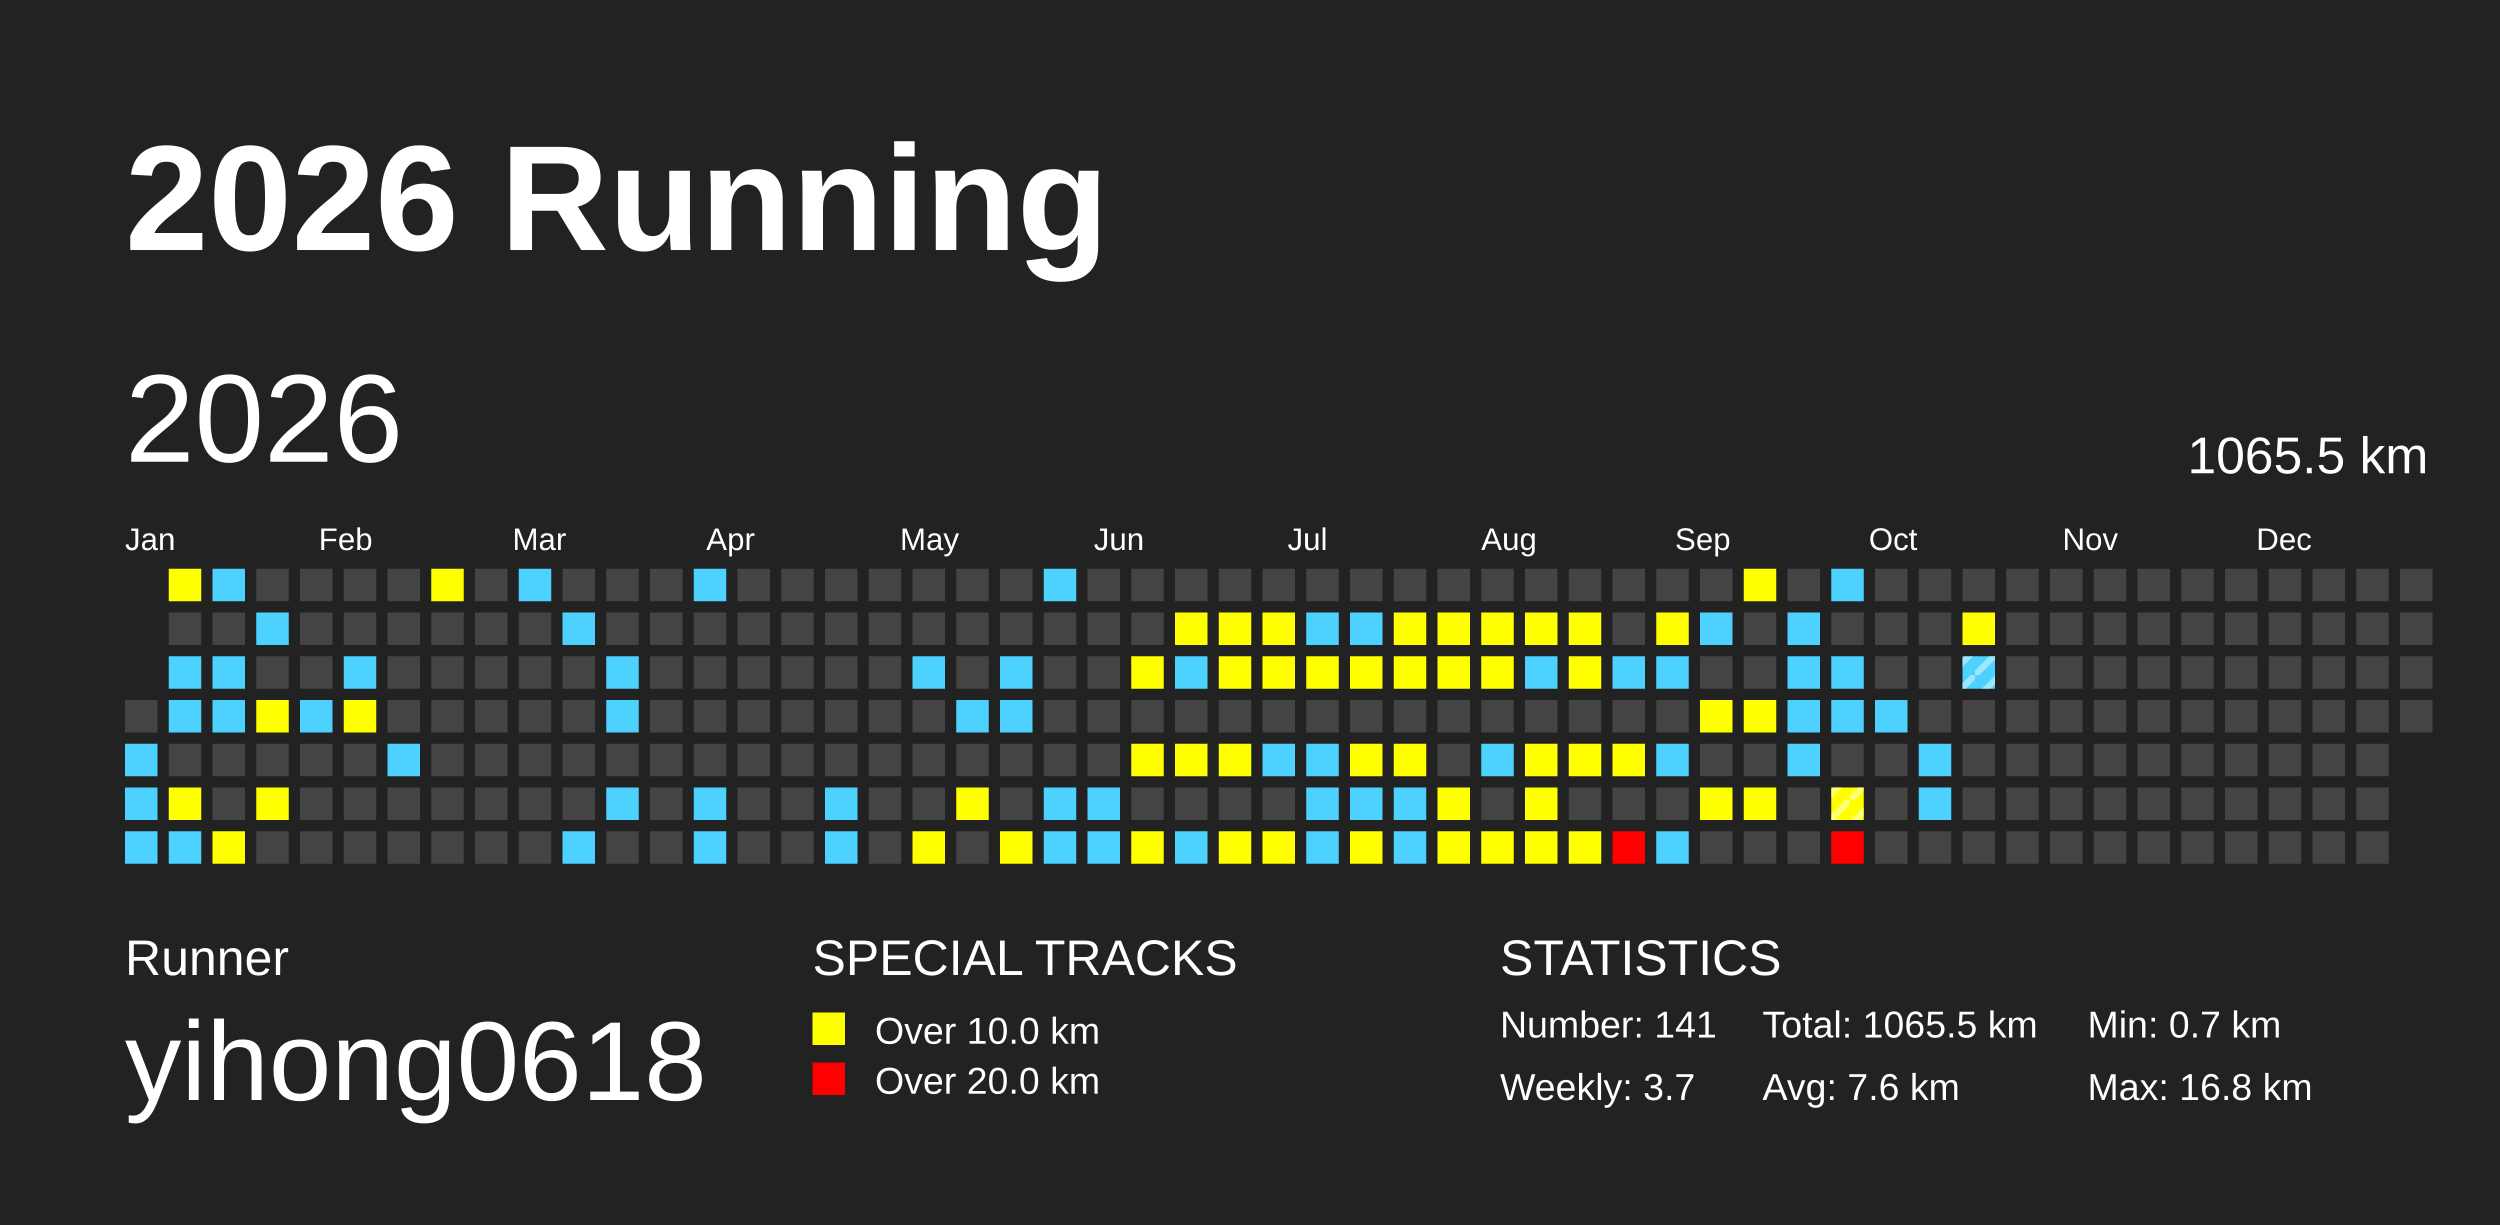
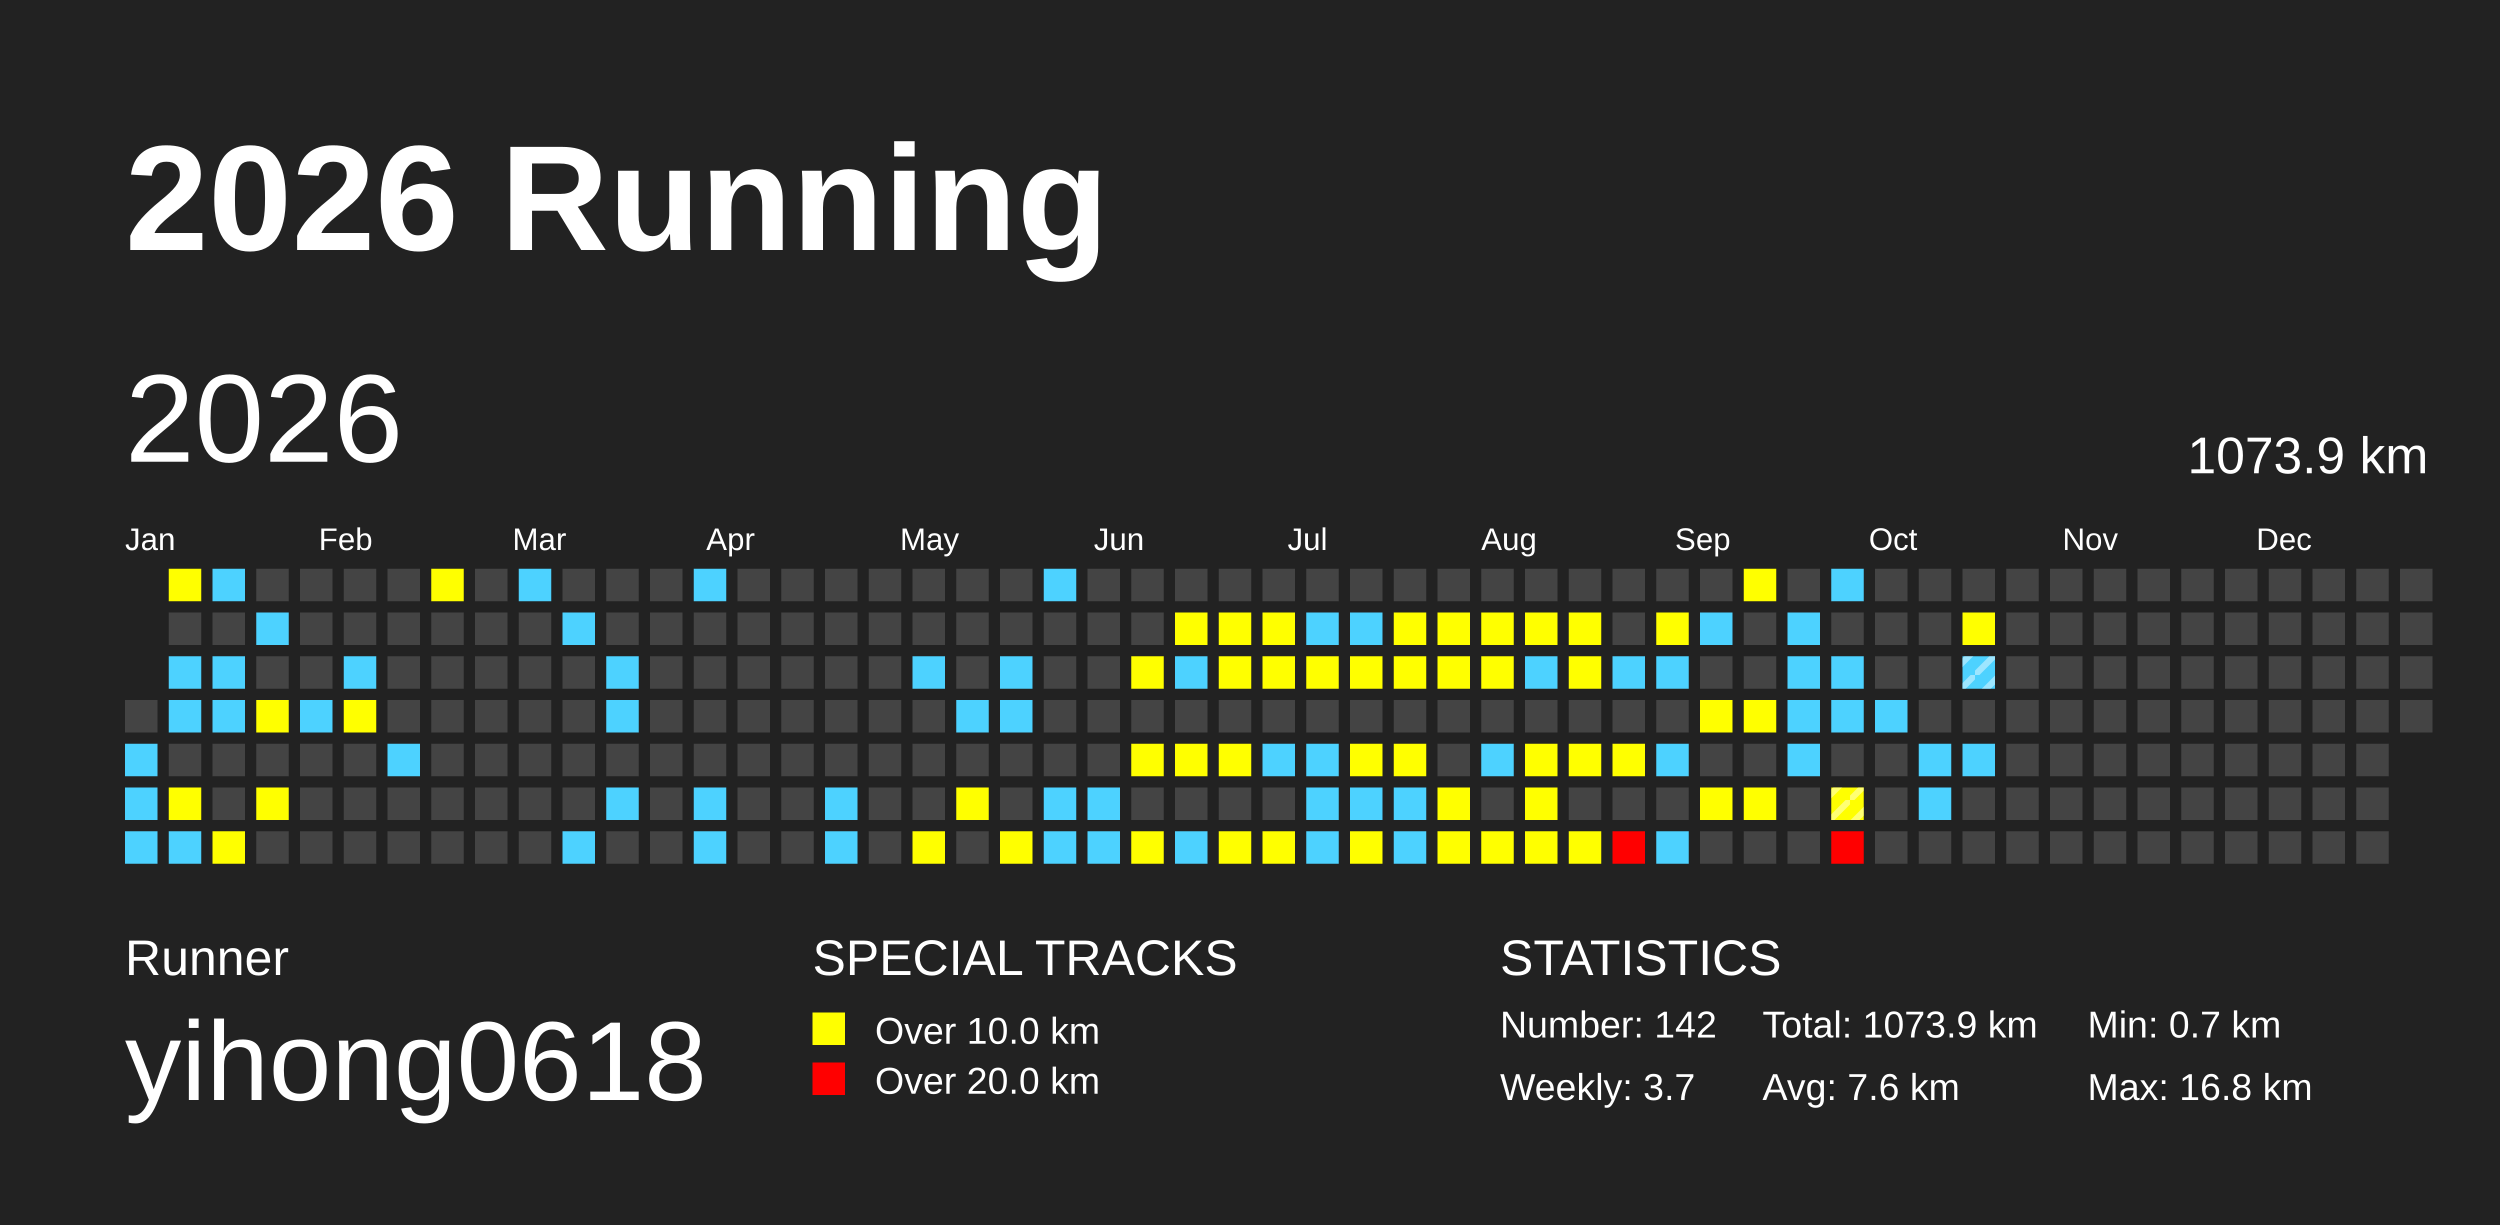
<svg xmlns="http://www.w3.org/2000/svg" baseProfile="full" height="98mm" version="1.1" viewBox="0,0,200,98" width="200mm">
  <defs>
    <pattern height="2" id="indoor-stripe" patternUnits="userSpaceOnUse" width="2">
      <line stroke="white" stroke-opacity="0.45" stroke-width="0.5" x1="0" x2="2" y1="2" y2="0" />
    </pattern>
  </defs>
  <rect fill="#222222" height="98" width="200" x="0" y="0" />
  <text fill="#FFFFFF" style="font-size:12px; font-family:Arial; font-weight:bold;" x="10" y="20">2026 Running</text>
  <text fill="#FFFFFF" style="font-size:4px; font-family:Arial" x="10" y="78">Runner</text>
  <text fill="#FFFFFF" style="font-size:9px; font-family:Arial" x="10" y="88">yihong0618</text>
  <text fill="#FFFFFF" style="font-size:4px; font-family:Arial" x="65" y="78">SPECIAL TRACKS</text>
  <rect fill="yellow" height="2.6" width="2.6" x="65" y="81" />
  <text fill="#FFFFFF" style="font-size:3px; font-family:Arial" x="70" y="83.5">Over 10.0 km</text>
  <rect fill="red" height="2.6" width="2.6" x="65" y="85" />
  <text fill="#FFFFFF" style="font-size:3px; font-family:Arial" x="70" y="87.5">Over 20.0 km</text>
  <text fill="#FFFFFF" style="font-size:4px; font-family:Arial" x="120" y="78">STATISTICS</text>
-   <text fill="#FFFFFF" style="font-size:3px; font-family:Arial" x="120" y="83">Number: 141</text>
+   <text fill="#FFFFFF" style="font-size:3px; font-family:Arial" x="120" y="83">Number: 142</text>
  <text fill="#FFFFFF" style="font-size:3px; font-family:Arial" x="120" y="88">Weekly: 3.7</text>
-   <text fill="#FFFFFF" style="font-size:3px; font-family:Arial" x="141" y="83">Total: 1065.5 km</text>
+   <text fill="#FFFFFF" style="font-size:3px; font-family:Arial" x="141" y="83">Total: 1073.9 km</text>
  <text fill="#FFFFFF" style="font-size:3px; font-family:Arial" x="141" y="88">Avg: 7.6 km</text>
  <text fill="#FFFFFF" style="font-size:3px; font-family:Arial" x="167" y="83">Min: 0.7 km</text>
  <text fill="#FFFFFF" style="font-size:3px; font-family:Arial" x="167" y="88">Max: 16.8 km</text>
  <text dominant-baseline="hanging" fill="#FFFFFF" style="font-size:10.0px; font-family:Arial;" x="10" y="30">2026</text>
-   <text dominant-baseline="hanging" fill="#FFFFFF" style="font-size:4.125px; font-family:Arial;" x="175" y="35">1065.5 km</text>
+   <text dominant-baseline="hanging" fill="#FFFFFF" style="font-size:4.125px; font-family:Arial;" x="175" y="35">1073.9 km</text>
  <text fill="#FFFFFF" style="font-size:2.5px; font-family:Arial" x="10.0" y="44">Jan</text>
  <text fill="#FFFFFF" style="font-size:2.5px; font-family:Arial" x="25.5" y="44">Feb</text>
  <text fill="#FFFFFF" style="font-size:2.5px; font-family:Arial" x="41.0" y="44">Mar</text>
  <text fill="#FFFFFF" style="font-size:2.5px; font-family:Arial" x="56.5" y="44">Apr</text>
  <text fill="#FFFFFF" style="font-size:2.5px; font-family:Arial" x="72.0" y="44">May</text>
  <text fill="#FFFFFF" style="font-size:2.5px; font-family:Arial" x="87.5" y="44">Jun</text>
  <text fill="#FFFFFF" style="font-size:2.5px; font-family:Arial" x="103.0" y="44">Jul</text>
  <text fill="#FFFFFF" style="font-size:2.5px; font-family:Arial" x="118.5" y="44">Aug</text>
  <text fill="#FFFFFF" style="font-size:2.5px; font-family:Arial" x="134.0" y="44">Sep</text>
  <text fill="#FFFFFF" style="font-size:2.5px; font-family:Arial" x="149.5" y="44">Oct</text>
  <text fill="#FFFFFF" style="font-size:2.5px; font-family:Arial" x="165.0" y="44">Nov</text>
  <text fill="#FFFFFF" style="font-size:2.5px; font-family:Arial" x="180.5" y="44">Dec</text>
  <rect fill="#444444" height="2.6" width="2.6" x="10.0" y="56.0" />
  <rect fill="#4DD2FF" height="2.6" width="2.6" x="10.0" y="59.5" />
  <rect fill="#4DD2FF" height="2.6" width="2.6" x="10.0" y="63.0" />
  <rect fill="#4DD2FF" height="2.6" width="2.6" x="10.0" y="66.5" />
  <rect fill="yellow" height="2.6" width="2.6" x="13.5" y="45.5" />
  <rect fill="#444444" height="2.6" width="2.6" x="13.5" y="49.0" />
  <rect fill="#4DD2FF" height="2.6" width="2.6" x="13.5" y="52.5" />
  <rect fill="#4DD2FF" height="2.6" width="2.6" x="13.5" y="56.0" />
  <rect fill="#444444" height="2.6" width="2.6" x="13.5" y="59.5" />
  <rect fill="yellow" height="2.6" width="2.6" x="13.5" y="63.0" />
  <rect fill="#4DD2FF" height="2.6" width="2.6" x="13.5" y="66.5" />
  <rect fill="#4DD2FF" height="2.6" width="2.6" x="17.0" y="45.5" />
  <rect fill="#444444" height="2.6" width="2.6" x="17.0" y="49.0" />
  <rect fill="#4DD2FF" height="2.6" width="2.6" x="17.0" y="52.5" />
  <rect fill="#4DD2FF" height="2.6" width="2.6" x="17.0" y="56.0" />
  <rect fill="#444444" height="2.6" width="2.6" x="17.0" y="59.5" />
  <rect fill="#444444" height="2.6" width="2.6" x="17.0" y="63.0" />
  <rect fill="yellow" height="2.6" width="2.6" x="17.0" y="66.5" />
  <rect fill="#444444" height="2.6" width="2.6" x="20.5" y="45.5" />
  <rect fill="#4DD2FF" height="2.6" width="2.6" x="20.5" y="49.0" />
  <rect fill="#444444" height="2.6" width="2.6" x="20.5" y="52.5" />
  <rect fill="yellow" height="2.6" width="2.6" x="20.5" y="56.0" />
  <rect fill="#444444" height="2.6" width="2.6" x="20.5" y="59.5" />
  <rect fill="yellow" height="2.6" width="2.6" x="20.5" y="63.0" />
  <rect fill="#444444" height="2.6" width="2.6" x="20.5" y="66.5" />
  <rect fill="#444444" height="2.6" width="2.6" x="24.0" y="45.5" />
  <rect fill="#444444" height="2.6" width="2.6" x="24.0" y="49.0" />
  <rect fill="#444444" height="2.6" width="2.6" x="24.0" y="52.5" />
  <rect fill="#4DD2FF" height="2.6" width="2.6" x="24.0" y="56.0" />
  <rect fill="#444444" height="2.6" width="2.6" x="24.0" y="59.5" />
  <rect fill="#444444" height="2.6" width="2.6" x="24.0" y="63.0" />
  <rect fill="#444444" height="2.6" width="2.6" x="24.0" y="66.5" />
  <rect fill="#444444" height="2.6" width="2.6" x="27.5" y="45.5" />
  <rect fill="#444444" height="2.6" width="2.6" x="27.5" y="49.0" />
  <rect fill="#4DD2FF" height="2.6" width="2.6" x="27.5" y="52.5" />
  <rect fill="yellow" height="2.6" width="2.6" x="27.5" y="56.0" />
  <rect fill="#444444" height="2.6" width="2.6" x="27.5" y="59.5" />
  <rect fill="#444444" height="2.6" width="2.6" x="27.5" y="63.0" />
  <rect fill="#444444" height="2.6" width="2.6" x="27.5" y="66.5" />
  <rect fill="#444444" height="2.6" width="2.6" x="31.0" y="45.5" />
  <rect fill="#444444" height="2.6" width="2.6" x="31.0" y="49.0" />
  <rect fill="#444444" height="2.6" width="2.6" x="31.0" y="52.5" />
  <rect fill="#444444" height="2.6" width="2.6" x="31.0" y="56.0" />
  <rect fill="#4DD2FF" height="2.6" width="2.6" x="31.0" y="59.5" />
  <rect fill="#444444" height="2.6" width="2.6" x="31.0" y="63.0" />
  <rect fill="#444444" height="2.6" width="2.6" x="31.0" y="66.5" />
  <rect fill="yellow" height="2.6" width="2.6" x="34.5" y="45.5" />
  <rect fill="#444444" height="2.6" width="2.6" x="34.5" y="49.0" />
  <rect fill="#444444" height="2.6" width="2.6" x="34.5" y="52.5" />
  <rect fill="#444444" height="2.6" width="2.6" x="34.5" y="56.0" />
  <rect fill="#444444" height="2.6" width="2.6" x="34.5" y="59.5" />
  <rect fill="#444444" height="2.6" width="2.6" x="34.5" y="63.0" />
  <rect fill="#444444" height="2.6" width="2.6" x="34.5" y="66.5" />
  <rect fill="#444444" height="2.6" width="2.6" x="38.0" y="45.5" />
  <rect fill="#444444" height="2.6" width="2.6" x="38.0" y="49.0" />
  <rect fill="#444444" height="2.6" width="2.6" x="38.0" y="52.5" />
  <rect fill="#444444" height="2.6" width="2.6" x="38.0" y="56.0" />
  <rect fill="#444444" height="2.6" width="2.6" x="38.0" y="59.5" />
  <rect fill="#444444" height="2.6" width="2.6" x="38.0" y="63.0" />
  <rect fill="#444444" height="2.6" width="2.6" x="38.0" y="66.5" />
  <rect fill="#4DD2FF" height="2.6" width="2.6" x="41.5" y="45.5" />
  <rect fill="#444444" height="2.6" width="2.6" x="41.5" y="49.0" />
  <rect fill="#444444" height="2.6" width="2.6" x="41.5" y="52.5" />
  <rect fill="#444444" height="2.6" width="2.6" x="41.5" y="56.0" />
  <rect fill="#444444" height="2.6" width="2.6" x="41.5" y="59.5" />
  <rect fill="#444444" height="2.6" width="2.6" x="41.5" y="63.0" />
  <rect fill="#444444" height="2.6" width="2.6" x="41.5" y="66.5" />
  <rect fill="#444444" height="2.6" width="2.6" x="45.0" y="45.5" />
  <rect fill="#4DD2FF" height="2.6" width="2.6" x="45.0" y="49.0" />
  <rect fill="#444444" height="2.6" width="2.6" x="45.0" y="52.5" />
  <rect fill="#444444" height="2.6" width="2.6" x="45.0" y="56.0" />
  <rect fill="#444444" height="2.6" width="2.6" x="45.0" y="59.5" />
  <rect fill="#444444" height="2.6" width="2.6" x="45.0" y="63.0" />
  <rect fill="#4DD2FF" height="2.6" width="2.6" x="45.0" y="66.5" />
  <rect fill="#444444" height="2.6" width="2.6" x="48.5" y="45.5" />
  <rect fill="#444444" height="2.6" width="2.6" x="48.5" y="49.0" />
  <rect fill="#4DD2FF" height="2.6" width="2.6" x="48.5" y="52.5" />
  <rect fill="#4DD2FF" height="2.6" width="2.6" x="48.5" y="56.0" />
  <rect fill="#444444" height="2.6" width="2.6" x="48.5" y="59.5" />
  <rect fill="#4DD2FF" height="2.6" width="2.6" x="48.5" y="63.0" />
  <rect fill="#444444" height="2.6" width="2.6" x="48.5" y="66.5" />
  <rect fill="#444444" height="2.6" width="2.6" x="52.0" y="45.5" />
  <rect fill="#444444" height="2.6" width="2.6" x="52.0" y="49.0" />
  <rect fill="#444444" height="2.6" width="2.6" x="52.0" y="52.5" />
  <rect fill="#444444" height="2.6" width="2.6" x="52.0" y="56.0" />
  <rect fill="#444444" height="2.6" width="2.6" x="52.0" y="59.5" />
  <rect fill="#444444" height="2.6" width="2.6" x="52.0" y="63.0" />
  <rect fill="#444444" height="2.6" width="2.6" x="52.0" y="66.5" />
  <rect fill="#4DD2FF" height="2.6" width="2.6" x="55.5" y="45.5" />
  <rect fill="#444444" height="2.6" width="2.6" x="55.5" y="49.0" />
  <rect fill="#444444" height="2.6" width="2.6" x="55.5" y="52.5" />
  <rect fill="#444444" height="2.6" width="2.6" x="55.5" y="56.0" />
  <rect fill="#444444" height="2.6" width="2.6" x="55.5" y="59.5" />
  <rect fill="#4DD2FF" height="2.6" width="2.6" x="55.5" y="63.0" />
  <rect fill="#4DD2FF" height="2.6" width="2.6" x="55.5" y="66.5" />
  <rect fill="#444444" height="2.6" width="2.6" x="59.0" y="45.5" />
  <rect fill="#444444" height="2.6" width="2.6" x="59.0" y="49.0" />
  <rect fill="#444444" height="2.6" width="2.6" x="59.0" y="52.5" />
  <rect fill="#444444" height="2.6" width="2.6" x="59.0" y="56.0" />
  <rect fill="#444444" height="2.6" width="2.6" x="59.0" y="59.5" />
  <rect fill="#444444" height="2.6" width="2.6" x="59.0" y="63.0" />
  <rect fill="#444444" height="2.6" width="2.6" x="59.0" y="66.5" />
  <rect fill="#444444" height="2.6" width="2.6" x="62.5" y="45.5" />
  <rect fill="#444444" height="2.6" width="2.6" x="62.5" y="49.0" />
  <rect fill="#444444" height="2.6" width="2.6" x="62.5" y="52.5" />
  <rect fill="#444444" height="2.6" width="2.6" x="62.5" y="56.0" />
  <rect fill="#444444" height="2.6" width="2.6" x="62.5" y="59.5" />
  <rect fill="#444444" height="2.6" width="2.6" x="62.5" y="63.0" />
  <rect fill="#444444" height="2.6" width="2.6" x="62.5" y="66.5" />
  <rect fill="#444444" height="2.6" width="2.6" x="66.0" y="45.5" />
  <rect fill="#444444" height="2.6" width="2.6" x="66.0" y="49.0" />
  <rect fill="#444444" height="2.6" width="2.6" x="66.0" y="52.5" />
  <rect fill="#444444" height="2.6" width="2.6" x="66.0" y="56.0" />
  <rect fill="#444444" height="2.6" width="2.6" x="66.0" y="59.5" />
  <rect fill="#4DD2FF" height="2.6" width="2.6" x="66.0" y="63.0" />
  <rect fill="#4DD2FF" height="2.6" width="2.6" x="66.0" y="66.5" />
  <rect fill="#444444" height="2.6" width="2.6" x="69.5" y="45.5" />
  <rect fill="#444444" height="2.6" width="2.6" x="69.5" y="49.0" />
  <rect fill="#444444" height="2.6" width="2.6" x="69.5" y="52.5" />
  <rect fill="#444444" height="2.6" width="2.6" x="69.5" y="56.0" />
  <rect fill="#444444" height="2.6" width="2.6" x="69.5" y="59.5" />
  <rect fill="#444444" height="2.6" width="2.6" x="69.5" y="63.0" />
  <rect fill="#444444" height="2.6" width="2.6" x="69.5" y="66.5" />
  <rect fill="#444444" height="2.6" width="2.6" x="73.0" y="45.5" />
  <rect fill="#444444" height="2.6" width="2.6" x="73.0" y="49.0" />
  <rect fill="#4DD2FF" height="2.6" width="2.6" x="73.0" y="52.5" />
  <rect fill="#444444" height="2.6" width="2.6" x="73.0" y="56.0" />
  <rect fill="#444444" height="2.6" width="2.6" x="73.0" y="59.5" />
  <rect fill="#444444" height="2.6" width="2.6" x="73.0" y="63.0" />
  <rect fill="yellow" height="2.6" width="2.6" x="73.0" y="66.5" />
  <rect fill="#444444" height="2.6" width="2.6" x="76.5" y="45.5" />
  <rect fill="#444444" height="2.6" width="2.6" x="76.5" y="49.0" />
  <rect fill="#444444" height="2.6" width="2.6" x="76.5" y="52.5" />
  <rect fill="#4DD2FF" height="2.6" width="2.6" x="76.5" y="56.0" />
  <rect fill="#444444" height="2.6" width="2.6" x="76.5" y="59.5" />
  <rect fill="yellow" height="2.6" width="2.6" x="76.5" y="63.0" />
  <rect fill="#444444" height="2.6" width="2.6" x="76.5" y="66.5" />
  <rect fill="#444444" height="2.6" width="2.6" x="80.0" y="45.5" />
  <rect fill="#444444" height="2.6" width="2.6" x="80.0" y="49.0" />
  <rect fill="#4DD2FF" height="2.6" width="2.6" x="80.0" y="52.5" />
  <rect fill="#4DD2FF" height="2.6" width="2.6" x="80.0" y="56.0" />
  <rect fill="#444444" height="2.6" width="2.6" x="80.0" y="59.5" />
  <rect fill="#444444" height="2.6" width="2.6" x="80.0" y="63.0" />
  <rect fill="yellow" height="2.6" width="2.6" x="80.0" y="66.5" />
  <rect fill="#4DD2FF" height="2.6" width="2.6" x="83.5" y="45.5" />
  <rect fill="#444444" height="2.6" width="2.6" x="83.5" y="49.0" />
  <rect fill="#444444" height="2.6" width="2.6" x="83.5" y="52.5" />
  <rect fill="#444444" height="2.6" width="2.6" x="83.5" y="56.0" />
  <rect fill="#444444" height="2.6" width="2.6" x="83.5" y="59.5" />
  <rect fill="#4DD2FF" height="2.6" width="2.6" x="83.5" y="63.0" />
  <rect fill="#4DD2FF" height="2.6" width="2.6" x="83.5" y="66.5" />
  <rect fill="#444444" height="2.6" width="2.6" x="87.0" y="45.5" />
  <rect fill="#444444" height="2.6" width="2.6" x="87.0" y="49.0" />
  <rect fill="#444444" height="2.6" width="2.6" x="87.0" y="52.5" />
  <rect fill="#444444" height="2.6" width="2.6" x="87.0" y="56.0" />
  <rect fill="#444444" height="2.6" width="2.6" x="87.0" y="59.5" />
  <rect fill="#4DD2FF" height="2.6" width="2.6" x="87.0" y="63.0" />
  <rect fill="#4DD2FF" height="2.6" width="2.6" x="87.0" y="66.5" />
  <rect fill="#444444" height="2.6" width="2.6" x="90.5" y="45.5" />
  <rect fill="#444444" height="2.6" width="2.6" x="90.5" y="49.0" />
  <rect fill="yellow" height="2.6" width="2.6" x="90.5" y="52.5" />
  <rect fill="#444444" height="2.6" width="2.6" x="90.5" y="56.0" />
  <rect fill="yellow" height="2.6" width="2.6" x="90.5" y="59.5" />
  <rect fill="#444444" height="2.6" width="2.6" x="90.5" y="63.0" />
  <rect fill="yellow" height="2.6" width="2.6" x="90.5" y="66.5" />
  <rect fill="#444444" height="2.6" width="2.6" x="94.0" y="45.5" />
  <rect fill="yellow" height="2.6" width="2.6" x="94.0" y="49.0" />
  <rect fill="#4DD2FF" height="2.6" width="2.6" x="94.0" y="52.5" />
  <rect fill="#444444" height="2.6" width="2.6" x="94.0" y="56.0" />
  <rect fill="yellow" height="2.6" width="2.6" x="94.0" y="59.5" />
  <rect fill="#444444" height="2.6" width="2.6" x="94.0" y="63.0" />
  <rect fill="#4DD2FF" height="2.6" width="2.6" x="94.0" y="66.5" />
  <rect fill="#444444" height="2.6" width="2.6" x="97.5" y="45.5" />
  <rect fill="yellow" height="2.6" width="2.6" x="97.5" y="49.0" />
  <rect fill="yellow" height="2.6" width="2.6" x="97.5" y="52.5" />
  <rect fill="#444444" height="2.6" width="2.6" x="97.5" y="56.0" />
  <rect fill="yellow" height="2.6" width="2.6" x="97.5" y="59.5" />
  <rect fill="#444444" height="2.6" width="2.6" x="97.5" y="63.0" />
  <rect fill="yellow" height="2.6" width="2.6" x="97.5" y="66.5" />
  <rect fill="#444444" height="2.6" width="2.6" x="101.0" y="45.5" />
  <rect fill="yellow" height="2.6" width="2.6" x="101.0" y="49.0" />
  <rect fill="yellow" height="2.6" width="2.6" x="101.0" y="52.5" />
  <rect fill="#444444" height="2.6" width="2.6" x="101.0" y="56.0" />
  <rect fill="#4DD2FF" height="2.6" width="2.6" x="101.0" y="59.5" />
  <rect fill="#444444" height="2.6" width="2.6" x="101.0" y="63.0" />
  <rect fill="yellow" height="2.6" width="2.6" x="101.0" y="66.5" />
  <rect fill="#444444" height="2.6" width="2.6" x="104.5" y="45.5" />
  <rect fill="#4DD2FF" height="2.6" width="2.6" x="104.5" y="49.0" />
  <rect fill="yellow" height="2.6" width="2.6" x="104.5" y="52.5" />
  <rect fill="#444444" height="2.6" width="2.6" x="104.5" y="56.0" />
  <rect fill="#4DD2FF" height="2.6" width="2.6" x="104.5" y="59.5" />
  <rect fill="#4DD2FF" height="2.6" width="2.6" x="104.5" y="63.0" />
  <rect fill="#4DD2FF" height="2.6" width="2.6" x="104.5" y="66.5" />
  <rect fill="#444444" height="2.6" width="2.6" x="108.0" y="45.5" />
  <rect fill="#4DD2FF" height="2.6" width="2.6" x="108.0" y="49.0" />
  <rect fill="yellow" height="2.6" width="2.6" x="108.0" y="52.5" />
  <rect fill="#444444" height="2.6" width="2.6" x="108.0" y="56.0" />
  <rect fill="yellow" height="2.6" width="2.6" x="108.0" y="59.5" />
  <rect fill="#4DD2FF" height="2.6" width="2.6" x="108.0" y="63.0" />
  <rect fill="yellow" height="2.6" width="2.6" x="108.0" y="66.5" />
  <rect fill="#444444" height="2.6" width="2.6" x="111.5" y="45.5" />
  <rect fill="yellow" height="2.6" width="2.6" x="111.5" y="49.0" />
  <rect fill="yellow" height="2.6" width="2.6" x="111.5" y="52.5" />
  <rect fill="#444444" height="2.6" width="2.6" x="111.5" y="56.0" />
  <rect fill="yellow" height="2.6" width="2.6" x="111.5" y="59.5" />
  <rect fill="#4DD2FF" height="2.6" width="2.6" x="111.5" y="63.0" />
  <rect fill="#4DD2FF" height="2.6" width="2.6" x="111.5" y="66.5" />
  <rect fill="#444444" height="2.6" width="2.6" x="115.0" y="45.5" />
  <rect fill="yellow" height="2.6" width="2.6" x="115.0" y="49.0" />
  <rect fill="yellow" height="2.6" width="2.6" x="115.0" y="52.5" />
  <rect fill="#444444" height="2.6" width="2.6" x="115.0" y="56.0" />
  <rect fill="#444444" height="2.6" width="2.6" x="115.0" y="59.5" />
  <rect fill="yellow" height="2.6" width="2.6" x="115.0" y="63.0" />
  <rect fill="yellow" height="2.6" width="2.6" x="115.0" y="66.5" />
  <rect fill="#444444" height="2.6" width="2.6" x="118.5" y="45.5" />
  <rect fill="yellow" height="2.6" width="2.6" x="118.5" y="49.0" />
  <rect fill="yellow" height="2.6" width="2.6" x="118.5" y="52.5" />
  <rect fill="#444444" height="2.6" width="2.6" x="118.5" y="56.0" />
  <rect fill="#4DD2FF" height="2.6" width="2.6" x="118.5" y="59.5" />
  <rect fill="#444444" height="2.6" width="2.6" x="118.5" y="63.0" />
  <rect fill="yellow" height="2.6" width="2.6" x="118.5" y="66.5" />
  <rect fill="#444444" height="2.6" width="2.6" x="122.0" y="45.5" />
  <rect fill="yellow" height="2.6" width="2.6" x="122.0" y="49.0" />
  <rect fill="#4DD2FF" height="2.6" width="2.6" x="122.0" y="52.5" />
  <rect fill="#444444" height="2.6" width="2.6" x="122.0" y="56.0" />
  <rect fill="yellow" height="2.6" width="2.6" x="122.0" y="59.5" />
  <rect fill="yellow" height="2.6" width="2.6" x="122.0" y="63.0" />
  <rect fill="yellow" height="2.6" width="2.6" x="122.0" y="66.5" />
  <rect fill="#444444" height="2.6" width="2.6" x="125.5" y="45.5" />
  <rect fill="yellow" height="2.6" width="2.6" x="125.5" y="49.0" />
  <rect fill="yellow" height="2.6" width="2.6" x="125.5" y="52.5" />
  <rect fill="#444444" height="2.6" width="2.6" x="125.5" y="56.0" />
  <rect fill="yellow" height="2.6" width="2.6" x="125.5" y="59.5" />
  <rect fill="#444444" height="2.6" width="2.6" x="125.5" y="63.0" />
  <rect fill="yellow" height="2.6" width="2.6" x="125.5" y="66.5" />
  <rect fill="#444444" height="2.6" width="2.6" x="129.0" y="45.5" />
  <rect fill="#444444" height="2.6" width="2.6" x="129.0" y="49.0" />
  <rect fill="#4DD2FF" height="2.6" width="2.6" x="129.0" y="52.5" />
  <rect fill="#444444" height="2.6" width="2.6" x="129.0" y="56.0" />
  <rect fill="yellow" height="2.6" width="2.6" x="129.0" y="59.5" />
  <rect fill="#444444" height="2.6" width="2.6" x="129.0" y="63.0" />
  <rect fill="red" height="2.6" width="2.6" x="129.0" y="66.5" />
  <rect fill="#444444" height="2.6" width="2.6" x="132.5" y="45.5" />
  <rect fill="yellow" height="2.6" width="2.6" x="132.5" y="49.0" />
  <rect fill="#4DD2FF" height="2.6" width="2.6" x="132.5" y="52.5" />
  <rect fill="#444444" height="2.6" width="2.6" x="132.5" y="56.0" />
  <rect fill="#4DD2FF" height="2.6" width="2.6" x="132.5" y="59.5" />
  <rect fill="#444444" height="2.6" width="2.6" x="132.5" y="63.0" />
  <rect fill="#4DD2FF" height="2.6" width="2.6" x="132.5" y="66.5" />
  <rect fill="#444444" height="2.6" width="2.6" x="136.0" y="45.5" />
  <rect fill="#4DD2FF" height="2.6" width="2.6" x="136.0" y="49.0" />
  <rect fill="#444444" height="2.6" width="2.6" x="136.0" y="52.5" />
  <rect fill="yellow" height="2.6" width="2.6" x="136.0" y="56.0" />
  <rect fill="#444444" height="2.6" width="2.6" x="136.0" y="59.5" />
  <rect fill="yellow" height="2.6" width="2.6" x="136.0" y="63.0" />
  <rect fill="#444444" height="2.6" width="2.6" x="136.0" y="66.5" />
  <rect fill="yellow" height="2.6" width="2.6" x="139.5" y="45.5" />
  <rect fill="#444444" height="2.6" width="2.6" x="139.5" y="49.0" />
  <rect fill="#444444" height="2.6" width="2.6" x="139.5" y="52.5" />
  <rect fill="yellow" height="2.6" width="2.6" x="139.5" y="56.0" />
  <rect fill="#444444" height="2.6" width="2.6" x="139.5" y="59.5" />
  <rect fill="yellow" height="2.6" width="2.6" x="139.5" y="63.0" />
  <rect fill="#444444" height="2.6" width="2.6" x="139.5" y="66.5" />
  <rect fill="#444444" height="2.6" width="2.6" x="143.0" y="45.5" />
  <rect fill="#4DD2FF" height="2.6" width="2.6" x="143.0" y="49.0" />
  <rect fill="#4DD2FF" height="2.6" width="2.6" x="143.0" y="52.5" />
  <rect fill="#4DD2FF" height="2.6" width="2.6" x="143.0" y="56.0" />
  <rect fill="#4DD2FF" height="2.6" width="2.6" x="143.0" y="59.5" />
  <rect fill="#444444" height="2.6" width="2.6" x="143.0" y="63.0" />
  <rect fill="#444444" height="2.6" width="2.6" x="143.0" y="66.5" />
  <rect fill="#4DD2FF" height="2.6" width="2.6" x="146.5" y="45.5" />
  <rect fill="#444444" height="2.6" width="2.6" x="146.5" y="49.0" />
  <rect fill="#4DD2FF" height="2.6" width="2.6" x="146.5" y="52.5" />
  <rect fill="#4DD2FF" height="2.6" width="2.6" x="146.5" y="56.0" />
  <rect fill="#444444" height="2.6" width="2.6" x="146.5" y="59.5" />
  <rect fill="yellow" height="2.6" width="2.6" x="146.5" y="63.0" />
  <rect fill="url(#indoor-stripe)" height="2.6" style="pointer-events: none;" width="2.6" x="146.5" y="63.0" />
  <rect fill="red" height="2.6" width="2.6" x="146.5" y="66.5" />
  <rect fill="#444444" height="2.6" width="2.6" x="150.0" y="45.5" />
  <rect fill="#444444" height="2.6" width="2.6" x="150.0" y="49.0" />
  <rect fill="#444444" height="2.6" width="2.6" x="150.0" y="52.5" />
  <rect fill="#4DD2FF" height="2.6" width="2.6" x="150.0" y="56.0" />
  <rect fill="#444444" height="2.6" width="2.6" x="150.0" y="59.5" />
  <rect fill="#444444" height="2.6" width="2.6" x="150.0" y="63.0" />
  <rect fill="#444444" height="2.6" width="2.6" x="150.0" y="66.5" />
  <rect fill="#444444" height="2.6" width="2.6" x="153.5" y="45.5" />
  <rect fill="#444444" height="2.6" width="2.6" x="153.5" y="49.0" />
  <rect fill="#444444" height="2.6" width="2.6" x="153.5" y="52.5" />
  <rect fill="#444444" height="2.6" width="2.6" x="153.5" y="56.0" />
  <rect fill="#4DD2FF" height="2.6" width="2.6" x="153.5" y="59.5" />
  <rect fill="#4DD2FF" height="2.6" width="2.6" x="153.5" y="63.0" />
  <rect fill="#444444" height="2.6" width="2.6" x="153.5" y="66.5" />
  <rect fill="#444444" height="2.6" width="2.6" x="157.0" y="45.5" />
  <rect fill="yellow" height="2.6" width="2.6" x="157.0" y="49.0" />
  <rect fill="#4DD2FF" height="2.6" width="2.6" x="157.0" y="52.5" />
  <rect fill="url(#indoor-stripe)" height="2.6" style="pointer-events: none;" width="2.6" x="157.0" y="52.5" />
  <rect fill="#444444" height="2.6" width="2.6" x="157.0" y="56.0" />
-   <rect fill="#444444" height="2.6" width="2.6" x="157.0" y="59.5" />
+   <rect fill="#4DD2FF" height="2.6" width="2.6" x="157.0" y="59.5" />
  <rect fill="#444444" height="2.6" width="2.6" x="157.0" y="63.0" />
  <rect fill="#444444" height="2.6" width="2.6" x="157.0" y="66.5" />
  <rect fill="#444444" height="2.6" width="2.6" x="160.5" y="45.5" />
  <rect fill="#444444" height="2.6" width="2.6" x="160.5" y="49.0" />
  <rect fill="#444444" height="2.6" width="2.6" x="160.5" y="52.5" />
  <rect fill="#444444" height="2.6" width="2.6" x="160.5" y="56.0" />
  <rect fill="#444444" height="2.6" width="2.6" x="160.5" y="59.5" />
  <rect fill="#444444" height="2.6" width="2.6" x="160.5" y="63.0" />
  <rect fill="#444444" height="2.6" width="2.6" x="160.5" y="66.5" />
  <rect fill="#444444" height="2.6" width="2.6" x="164.0" y="45.5" />
  <rect fill="#444444" height="2.6" width="2.6" x="164.0" y="49.0" />
  <rect fill="#444444" height="2.6" width="2.6" x="164.0" y="52.5" />
  <rect fill="#444444" height="2.6" width="2.6" x="164.0" y="56.0" />
  <rect fill="#444444" height="2.6" width="2.6" x="164.0" y="59.5" />
  <rect fill="#444444" height="2.6" width="2.6" x="164.0" y="63.0" />
  <rect fill="#444444" height="2.6" width="2.6" x="164.0" y="66.5" />
  <rect fill="#444444" height="2.6" width="2.6" x="167.5" y="45.5" />
  <rect fill="#444444" height="2.6" width="2.6" x="167.5" y="49.0" />
  <rect fill="#444444" height="2.6" width="2.6" x="167.5" y="52.5" />
  <rect fill="#444444" height="2.6" width="2.6" x="167.5" y="56.0" />
  <rect fill="#444444" height="2.6" width="2.6" x="167.5" y="59.5" />
  <rect fill="#444444" height="2.6" width="2.6" x="167.5" y="63.0" />
  <rect fill="#444444" height="2.6" width="2.6" x="167.5" y="66.5" />
  <rect fill="#444444" height="2.6" width="2.6" x="171.0" y="45.5" />
  <rect fill="#444444" height="2.6" width="2.6" x="171.0" y="49.0" />
  <rect fill="#444444" height="2.6" width="2.6" x="171.0" y="52.5" />
  <rect fill="#444444" height="2.6" width="2.6" x="171.0" y="56.0" />
  <rect fill="#444444" height="2.6" width="2.6" x="171.0" y="59.5" />
  <rect fill="#444444" height="2.6" width="2.6" x="171.0" y="63.0" />
  <rect fill="#444444" height="2.6" width="2.6" x="171.0" y="66.5" />
  <rect fill="#444444" height="2.6" width="2.6" x="174.5" y="45.5" />
  <rect fill="#444444" height="2.6" width="2.6" x="174.5" y="49.0" />
  <rect fill="#444444" height="2.6" width="2.6" x="174.5" y="52.5" />
  <rect fill="#444444" height="2.6" width="2.6" x="174.5" y="56.0" />
  <rect fill="#444444" height="2.6" width="2.6" x="174.5" y="59.5" />
  <rect fill="#444444" height="2.6" width="2.6" x="174.5" y="63.0" />
  <rect fill="#444444" height="2.6" width="2.6" x="174.5" y="66.5" />
  <rect fill="#444444" height="2.6" width="2.6" x="178.0" y="45.5" />
  <rect fill="#444444" height="2.6" width="2.6" x="178.0" y="49.0" />
  <rect fill="#444444" height="2.6" width="2.6" x="178.0" y="52.5" />
  <rect fill="#444444" height="2.6" width="2.6" x="178.0" y="56.0" />
  <rect fill="#444444" height="2.6" width="2.6" x="178.0" y="59.5" />
  <rect fill="#444444" height="2.6" width="2.6" x="178.0" y="63.0" />
  <rect fill="#444444" height="2.6" width="2.6" x="178.0" y="66.5" />
  <rect fill="#444444" height="2.6" width="2.6" x="181.5" y="45.5" />
  <rect fill="#444444" height="2.6" width="2.6" x="181.5" y="49.0" />
  <rect fill="#444444" height="2.6" width="2.6" x="181.5" y="52.5" />
  <rect fill="#444444" height="2.6" width="2.6" x="181.5" y="56.0" />
  <rect fill="#444444" height="2.6" width="2.6" x="181.5" y="59.5" />
  <rect fill="#444444" height="2.6" width="2.6" x="181.5" y="63.0" />
  <rect fill="#444444" height="2.6" width="2.6" x="181.5" y="66.5" />
  <rect fill="#444444" height="2.6" width="2.6" x="185.0" y="45.5" />
  <rect fill="#444444" height="2.6" width="2.6" x="185.0" y="49.0" />
  <rect fill="#444444" height="2.6" width="2.6" x="185.0" y="52.5" />
  <rect fill="#444444" height="2.6" width="2.6" x="185.0" y="56.0" />
  <rect fill="#444444" height="2.6" width="2.6" x="185.0" y="59.5" />
  <rect fill="#444444" height="2.6" width="2.6" x="185.0" y="63.0" />
  <rect fill="#444444" height="2.6" width="2.6" x="185.0" y="66.5" />
  <rect fill="#444444" height="2.6" width="2.6" x="188.5" y="45.5" />
  <rect fill="#444444" height="2.6" width="2.6" x="188.5" y="49.0" />
  <rect fill="#444444" height="2.6" width="2.6" x="188.5" y="52.5" />
  <rect fill="#444444" height="2.6" width="2.6" x="188.5" y="56.0" />
  <rect fill="#444444" height="2.6" width="2.6" x="188.5" y="59.5" />
  <rect fill="#444444" height="2.6" width="2.6" x="188.5" y="63.0" />
  <rect fill="#444444" height="2.6" width="2.6" x="188.5" y="66.5" />
  <rect fill="#444444" height="2.6" width="2.6" x="192.0" y="45.5" />
  <rect fill="#444444" height="2.6" width="2.6" x="192.0" y="49.0" />
  <rect fill="#444444" height="2.6" width="2.6" x="192.0" y="52.5" />
  <rect fill="#444444" height="2.6" width="2.6" x="192.0" y="56.0" />
</svg>
